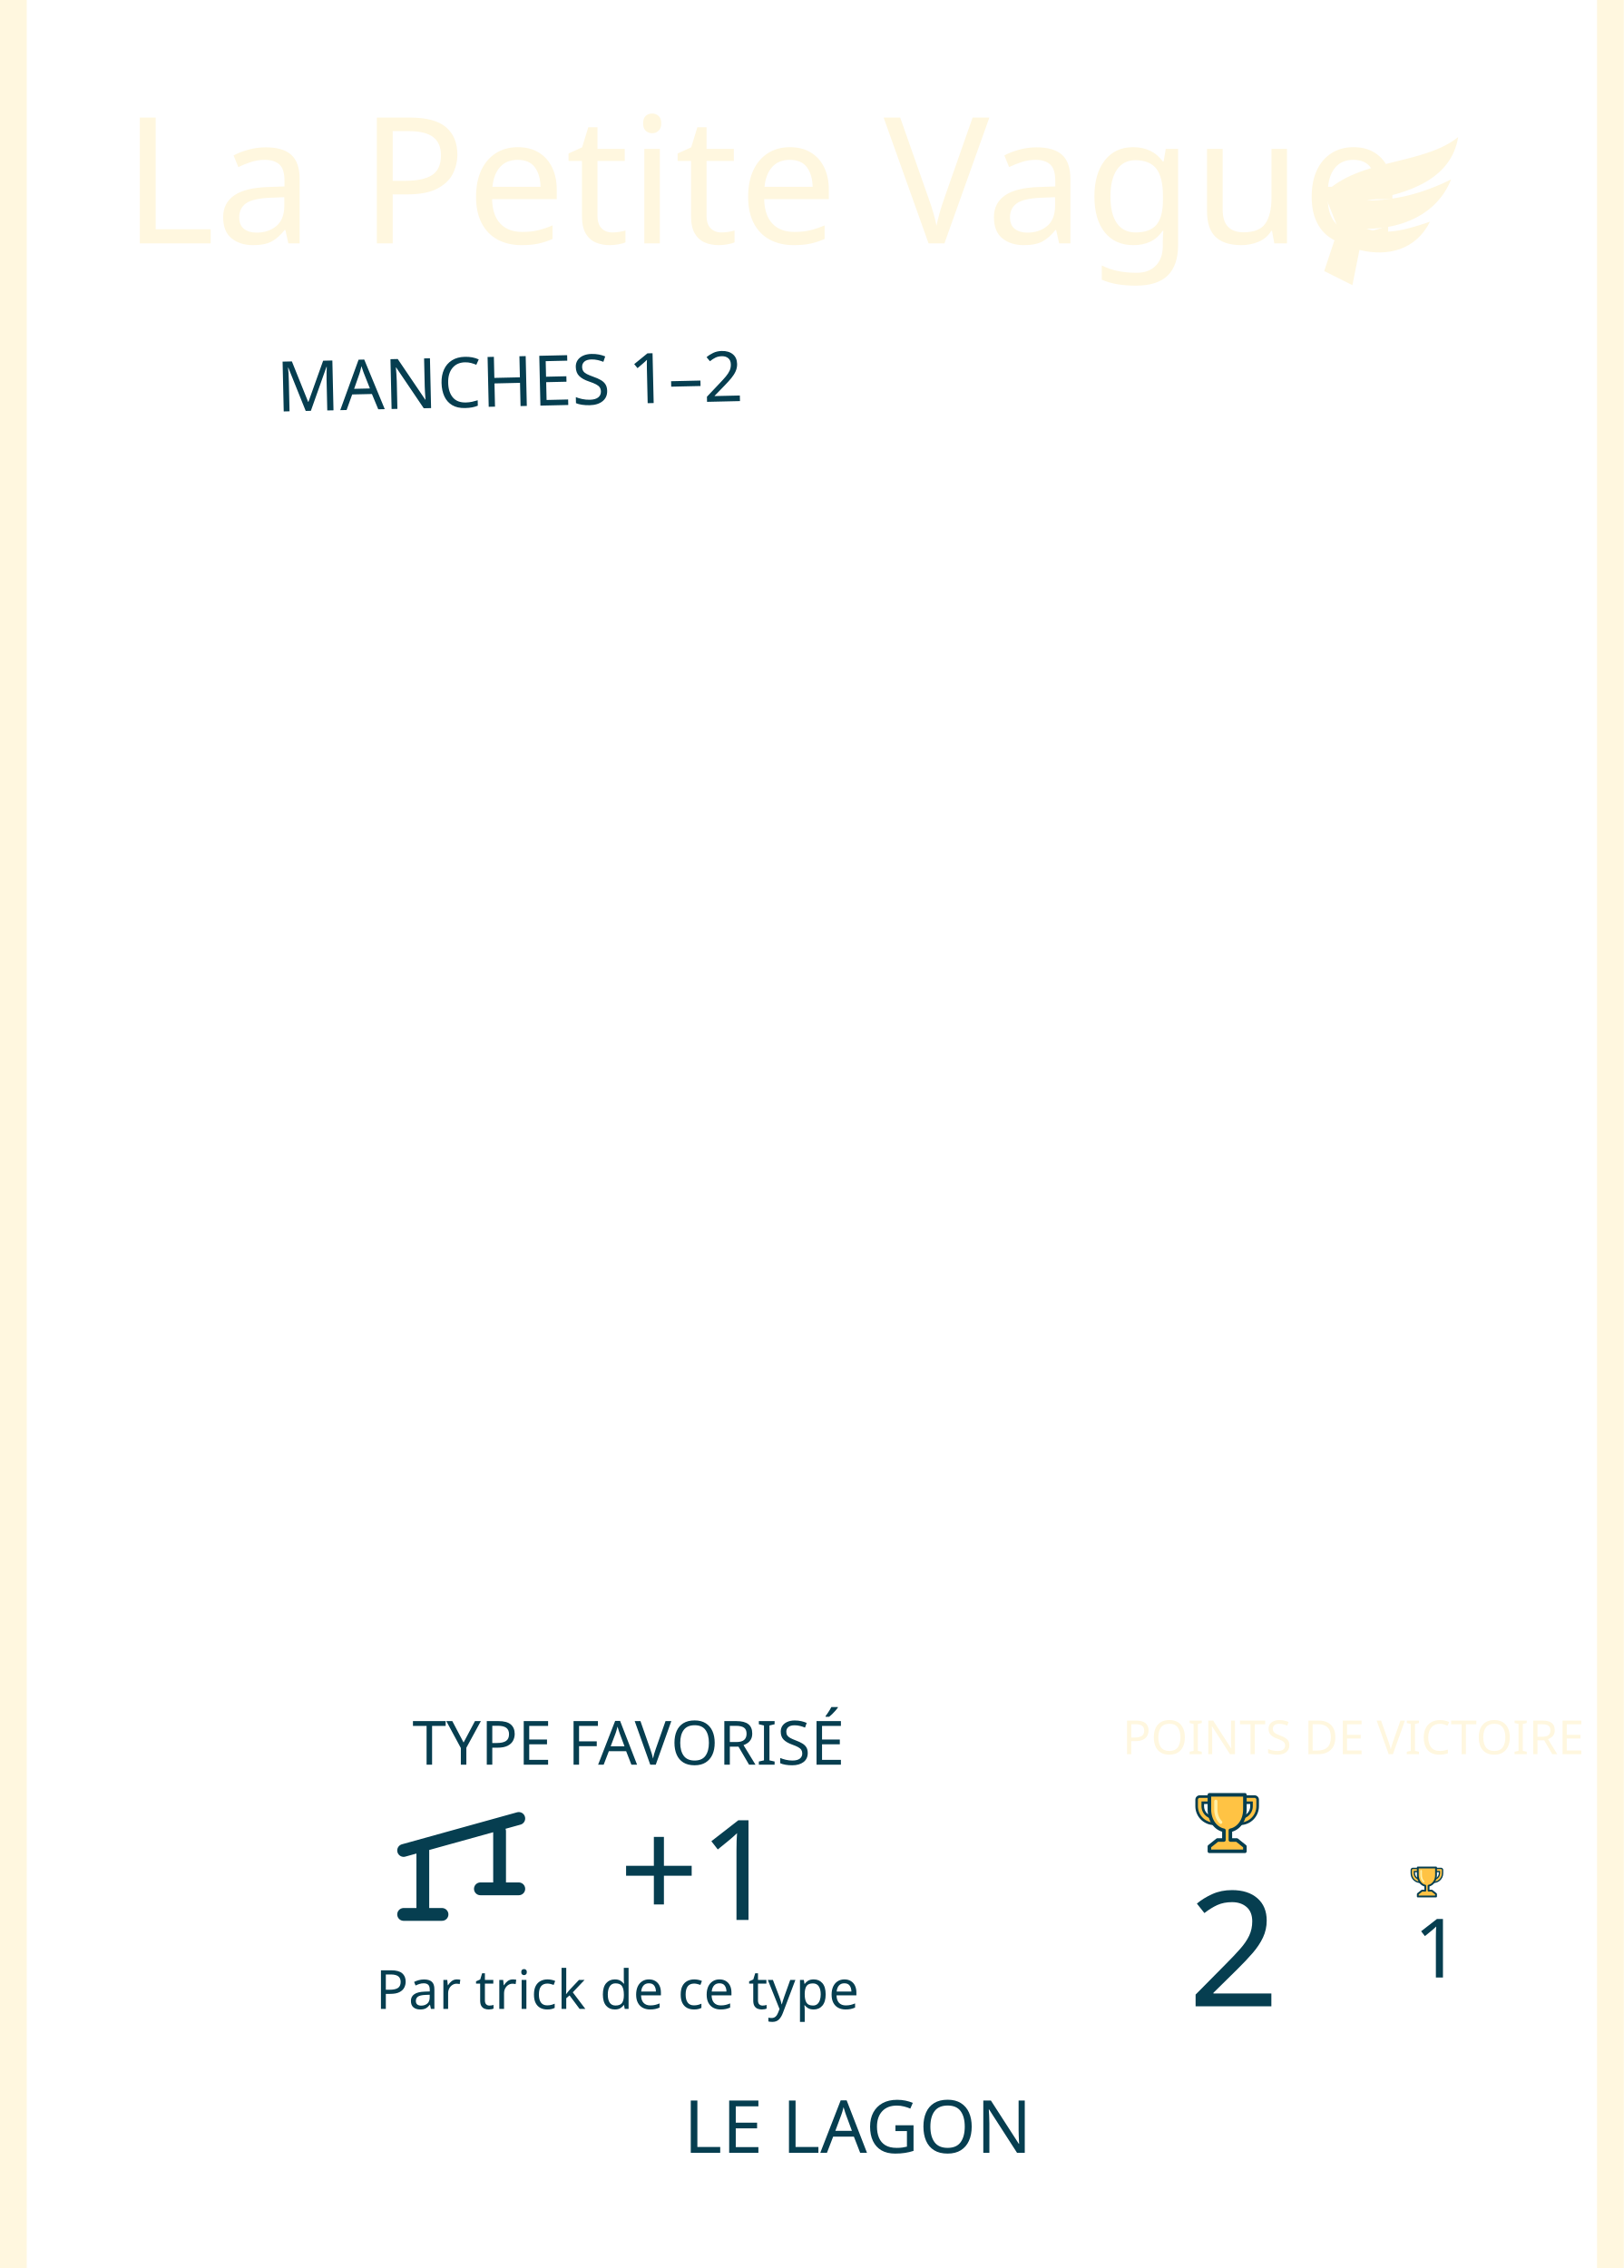
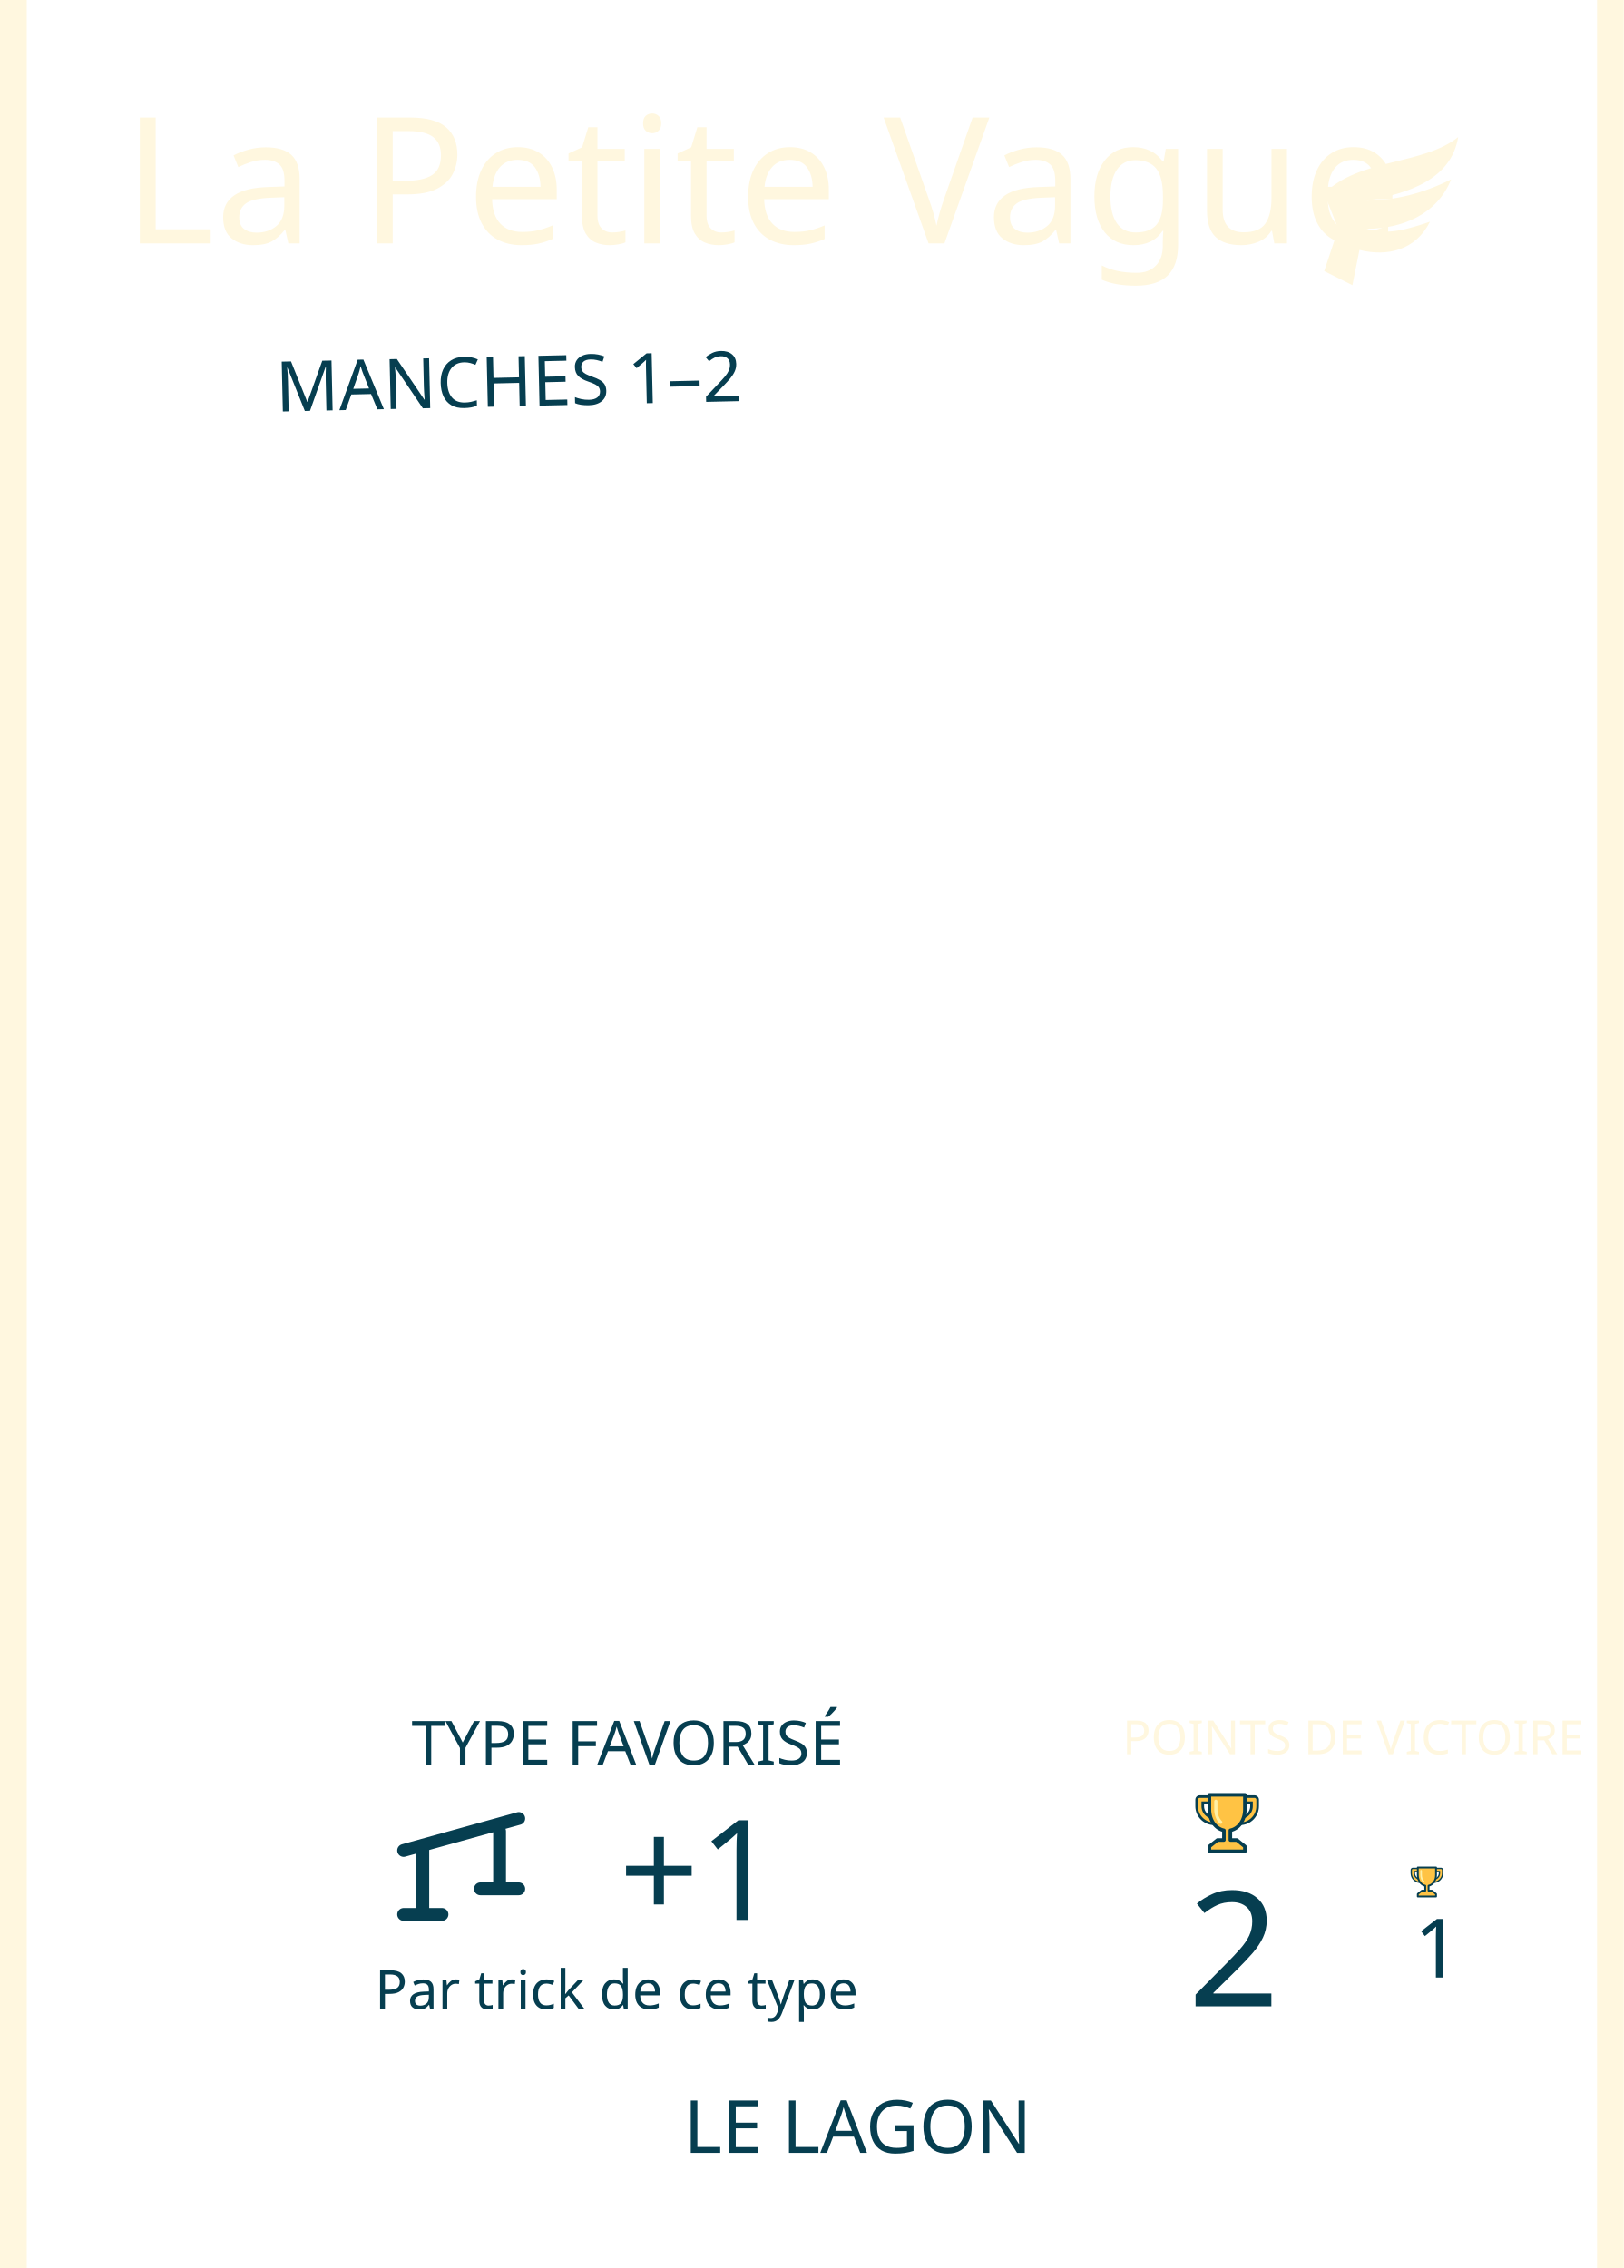
<svg xmlns="http://www.w3.org/2000/svg" width="1008" height="1408" viewBox="-15.341 0 930.682 1300" role="img">
  <g>
    <text x="55" y="139.5" fill="#fff7df" font-family="Impact,Arial Narrow,sans-serif" font-size="101" font-weight="400" id="module-title-0">La Petite Vague</text>
    <g color="#fff7df">
      <svg x="731.5" y="70.5" width="97" height="97" class="type-icon type-air" viewBox="0 0 24 24" fill="none" stroke="currentColor" stroke-width="2" stroke-linecap="round" stroke-linejoin="round" role="img" aria-label="air">
        <path fill="currentColor" stroke="none" d="M3 10C8 5 17 6 22 2c-1 6-7 8-13 9 4 0 8-1 12-3-2 5-7 7-12 7 3 1 6 0 9-1-2 4-6 5-10 4l-1 5-4-2 2-6Z" />
      </svg>
    </g>
    <g id="module-appearance" transform="rotate(-1.3 250 217)">
-       <text x="143" y="233.5" fill="#063e50" font-family="Impact,Arial Narrow,sans-serif" font-size="40" font-weight="400">MANCHES 1–2</text>
+       <g transform="translate(250 217) scale(1)" color="#063e50">
+         <text x="-107.5" y="16.5" fill="#063e50" font-family="Impact,Arial Narrow,sans-serif" font-size="40" font-weight="400">MANCHES 1–2</text>
+       </g>
    </g>
-     <text x="221" y="1011.5" fill="#063e50" font-family="Impact,Arial Narrow,sans-serif" font-size="35" font-weight="400" id="module-bonus-heading">TYPE FAVORISÉ</text>
+     <g id="module-bonus-heading" transform="translate(321 994.5) scale(1)" color="#063e50">
+       <text x="-100.5" y="17" fill="#063e50" font-family="Impact,Arial Narrow,sans-serif" font-size="35" font-weight="400">TYPE FAVORISÉ</text>
+     </g>
    <g color="#063e50">
      <svg x="205" y="1024" width="88" height="88" class="type-icon type-slide" viewBox="0 0 24 24" fill="none" stroke="currentColor" stroke-width="2" stroke-linecap="round" stroke-linejoin="round" role="img" aria-label="slide">
        <path d="m3 10 18-5M6 10v10m12-13v9M3 20h6m6-4h6" />
      </svg>
    </g>
    <text x="339.5" y="1100.5" fill="#063e50" font-family="Impact,Arial Narrow,sans-serif" font-size="80" font-weight="400" id="module-goal-title">+1</text>
-     <text x="200" y="1151.5" fill="#063e50" font-family="Impact,Arial Narrow,sans-serif" font-size="31" font-weight="400" id="module-goal-caption">Par trick de ce type</text>
+     <g id="module-goal-caption" transform="translate(321 1140) scale(1)" color="#063e50">
+       <text x="-121.5" y="11.5" fill="#063e50" font-family="Impact,Arial Narrow,sans-serif" font-size="31" font-weight="400">Par trick de ce type</text>
+     </g>
    <g id="module-podium-information">
      <text x="628" y="1005.5" fill="#fff7df" font-family="Impact,Arial Narrow,sans-serif" font-size="27" font-weight="400" id="module-prize-heading">POINTS DE VICTOIRE</text>
      <svg x="669.5" y="1026" width="37" height="37" viewBox="0 0 40 40" aria-hidden="true">
        <g stroke="#063e50" stroke-width="2.2" stroke-linejoin="round">
          <path d="M11 6H3v4a9 9 0 0 0 10 9m16-13h8v4a9 9 0 0 1-10 9" fill="none" stroke-width="5.4" />
          <path d="M11 6H3v4a9 9 0 0 0 10 9m16-13h8v4a9 9 0 0 1-10 9" fill="none" stroke="#ffc344" stroke-width="2.2" />
          <path d="M9 3h22v9c0 7-4 12-9 13v6h4l5 4v3H9v-3l5-4h4v-6c-5-1-9-6-9-13Z" fill="#ffc344" />
        </g>
        <path d="M13 7v5c0 3 1 6 3 8" fill="none" stroke="#fff0a5" stroke-width="2" stroke-linecap="round" />
      </svg>
      <svg x="793" y="1069" width="19" height="19" viewBox="0 0 40 40" aria-hidden="true">
        <g stroke="#063e50" stroke-width="2.2" stroke-linejoin="round">
          <path d="M11 6H3v4a9 9 0 0 0 10 9m16-13h8v4a9 9 0 0 1-10 9" fill="none" stroke-width="5.4" />
          <path d="M11 6H3v4a9 9 0 0 0 10 9m16-13h8v4a9 9 0 0 1-10 9" fill="none" stroke="#ffc344" stroke-width="2.2" />
          <path d="M9 3h22v9c0 7-4 12-9 13v6h4l5 4v3H9v-3l5-4h4v-6c-5-1-9-6-9-13Z" fill="#ffc344" />
        </g>
        <path d="M13 7v5c0 3 1 6 3 8" fill="none" stroke="#fff0a5" stroke-width="2" stroke-linecap="round" />
      </svg>
      <text x="665.5" y="1150" fill="#063e50" font-family="Impact,Arial Narrow,sans-serif" font-size="92" font-weight="400" id="module-pv-first">2</text>
      <text x="795" y="1133.5" fill="#063e50" font-family="Impact,Arial Narrow,sans-serif" font-size="47" font-weight="400" id="module-pv-second">1</text>
    </g>
    <text x="376.5" y="1234" fill="#063e50" font-family="Impact,Arial Narrow,sans-serif" font-size="42" font-weight="400" id="module-park">LE LAGON</text>
  </g>
  <rect x="-15.341" y="0" width="15.341" height="1300" fill="#fff7df" />
  <rect x="900" y="0" width="15.341" height="1300" fill="#fff7df" />
</svg>
